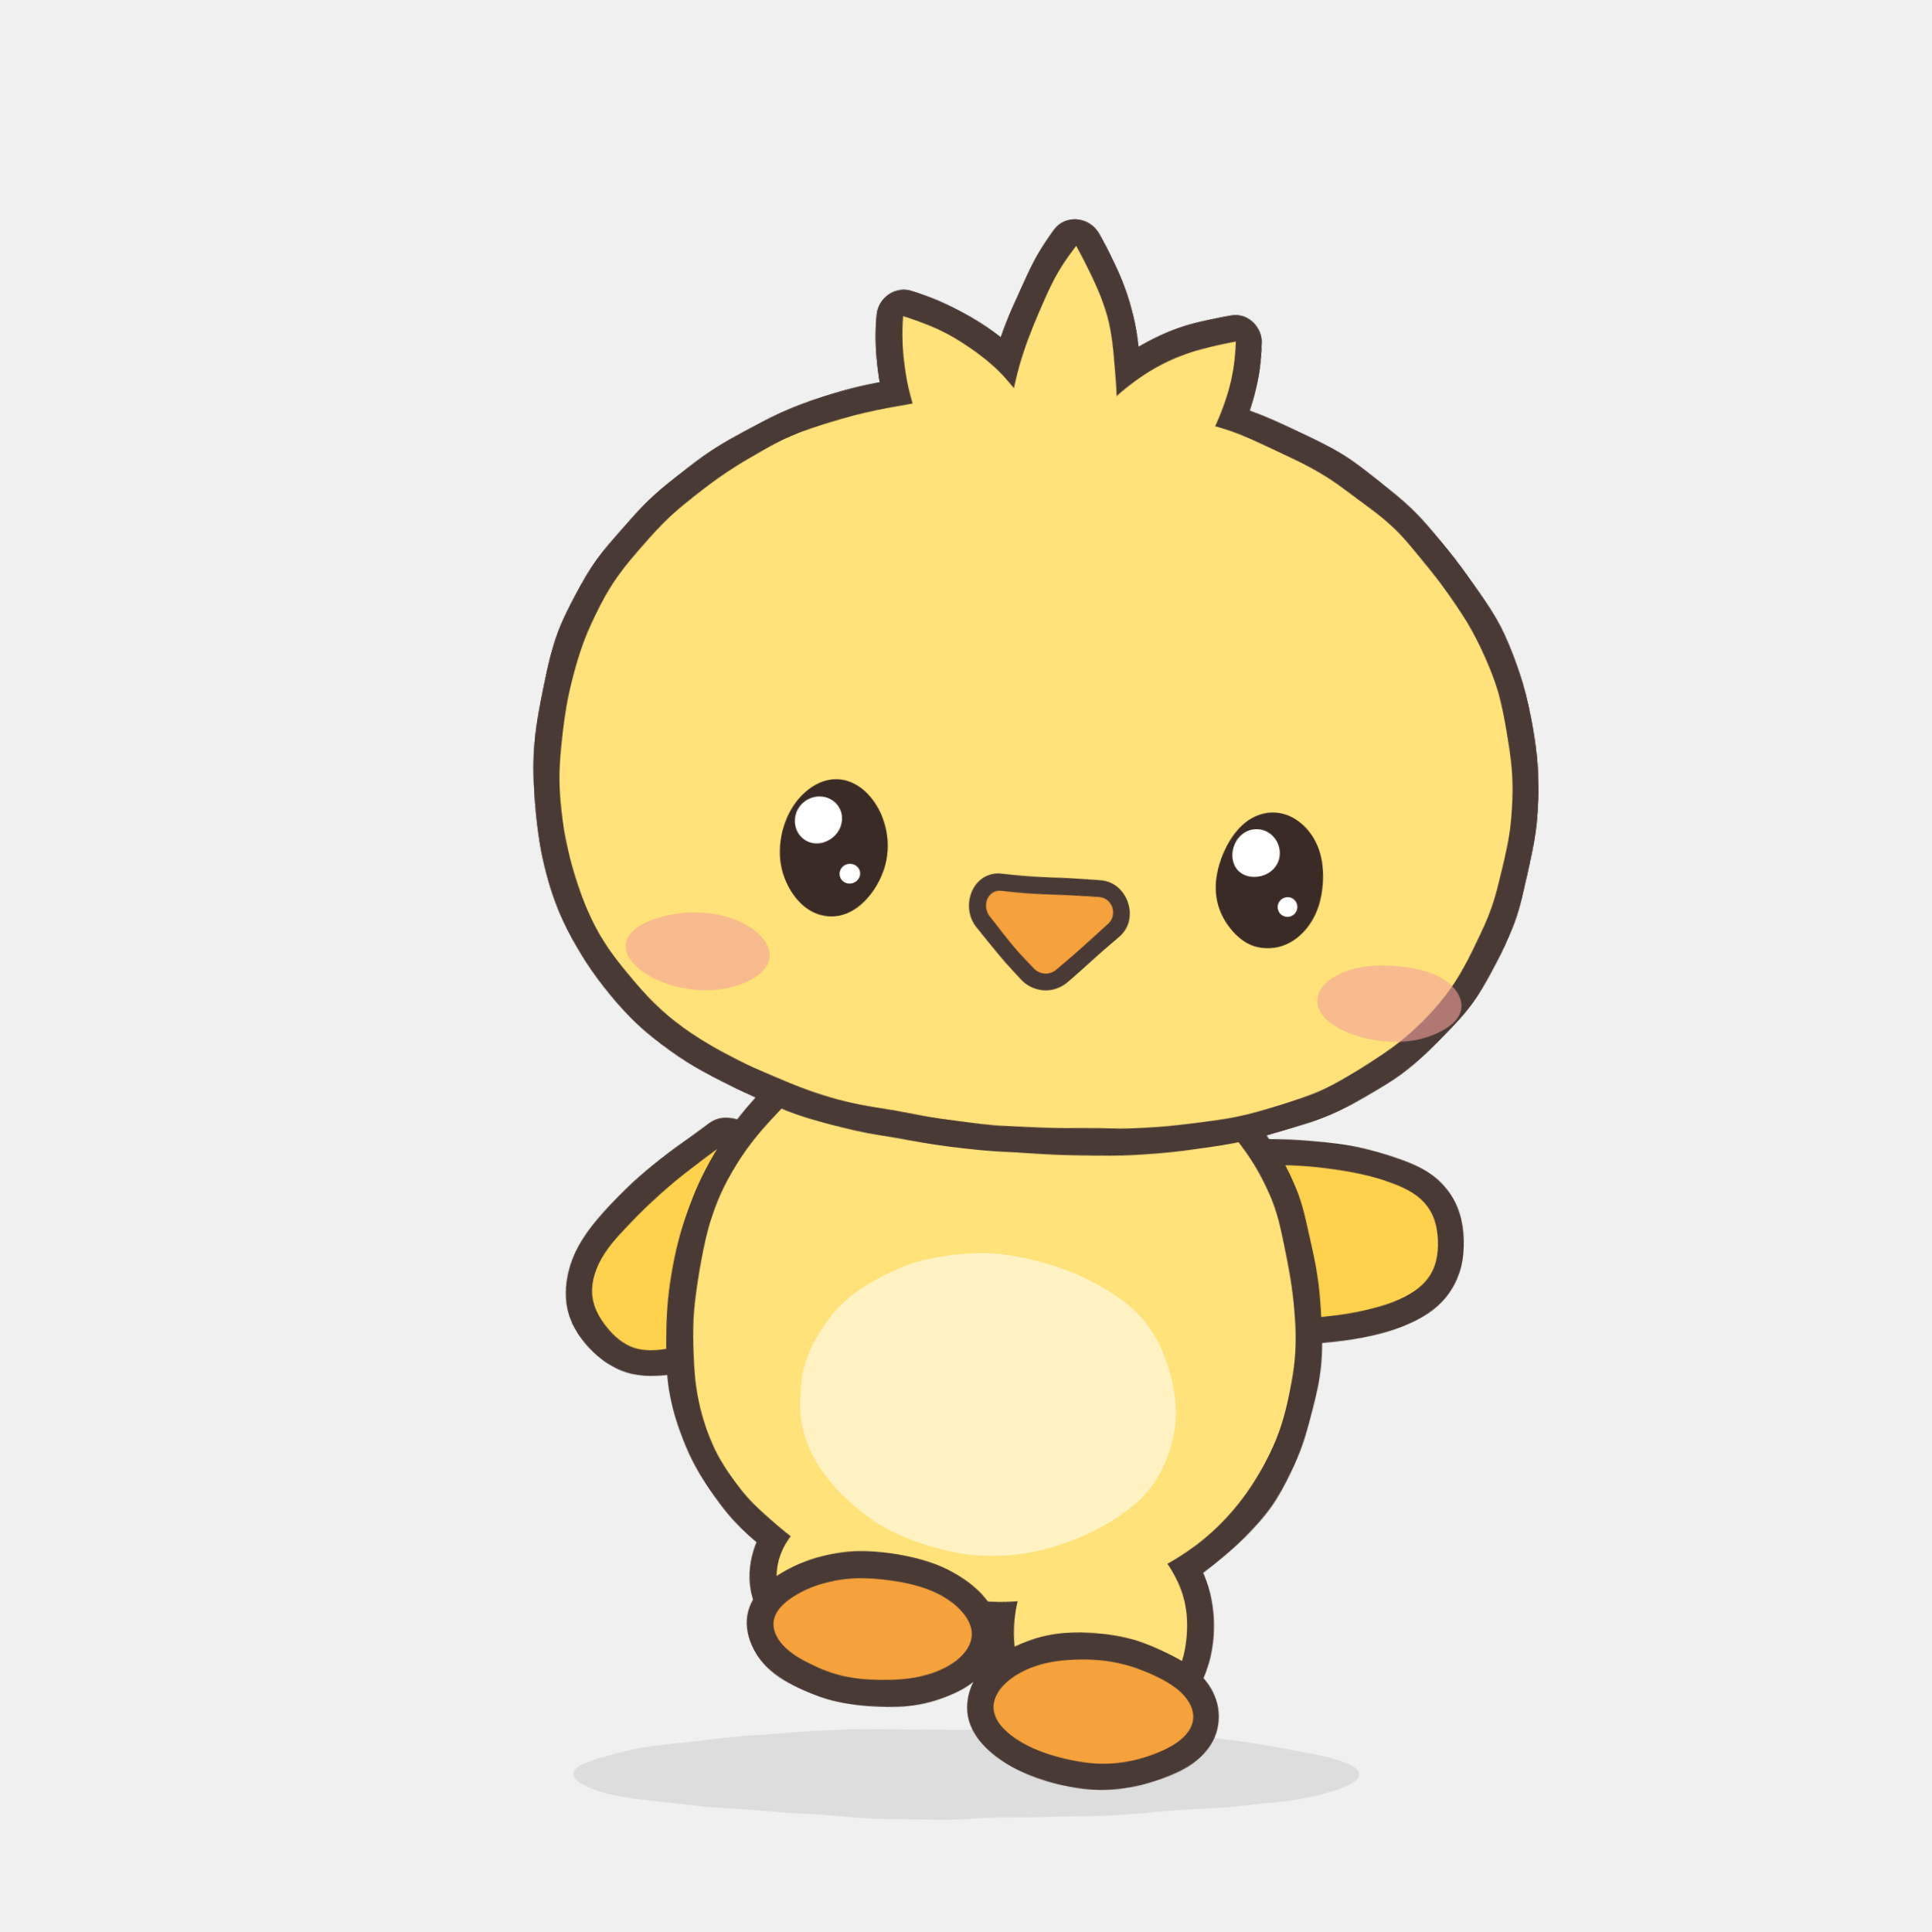
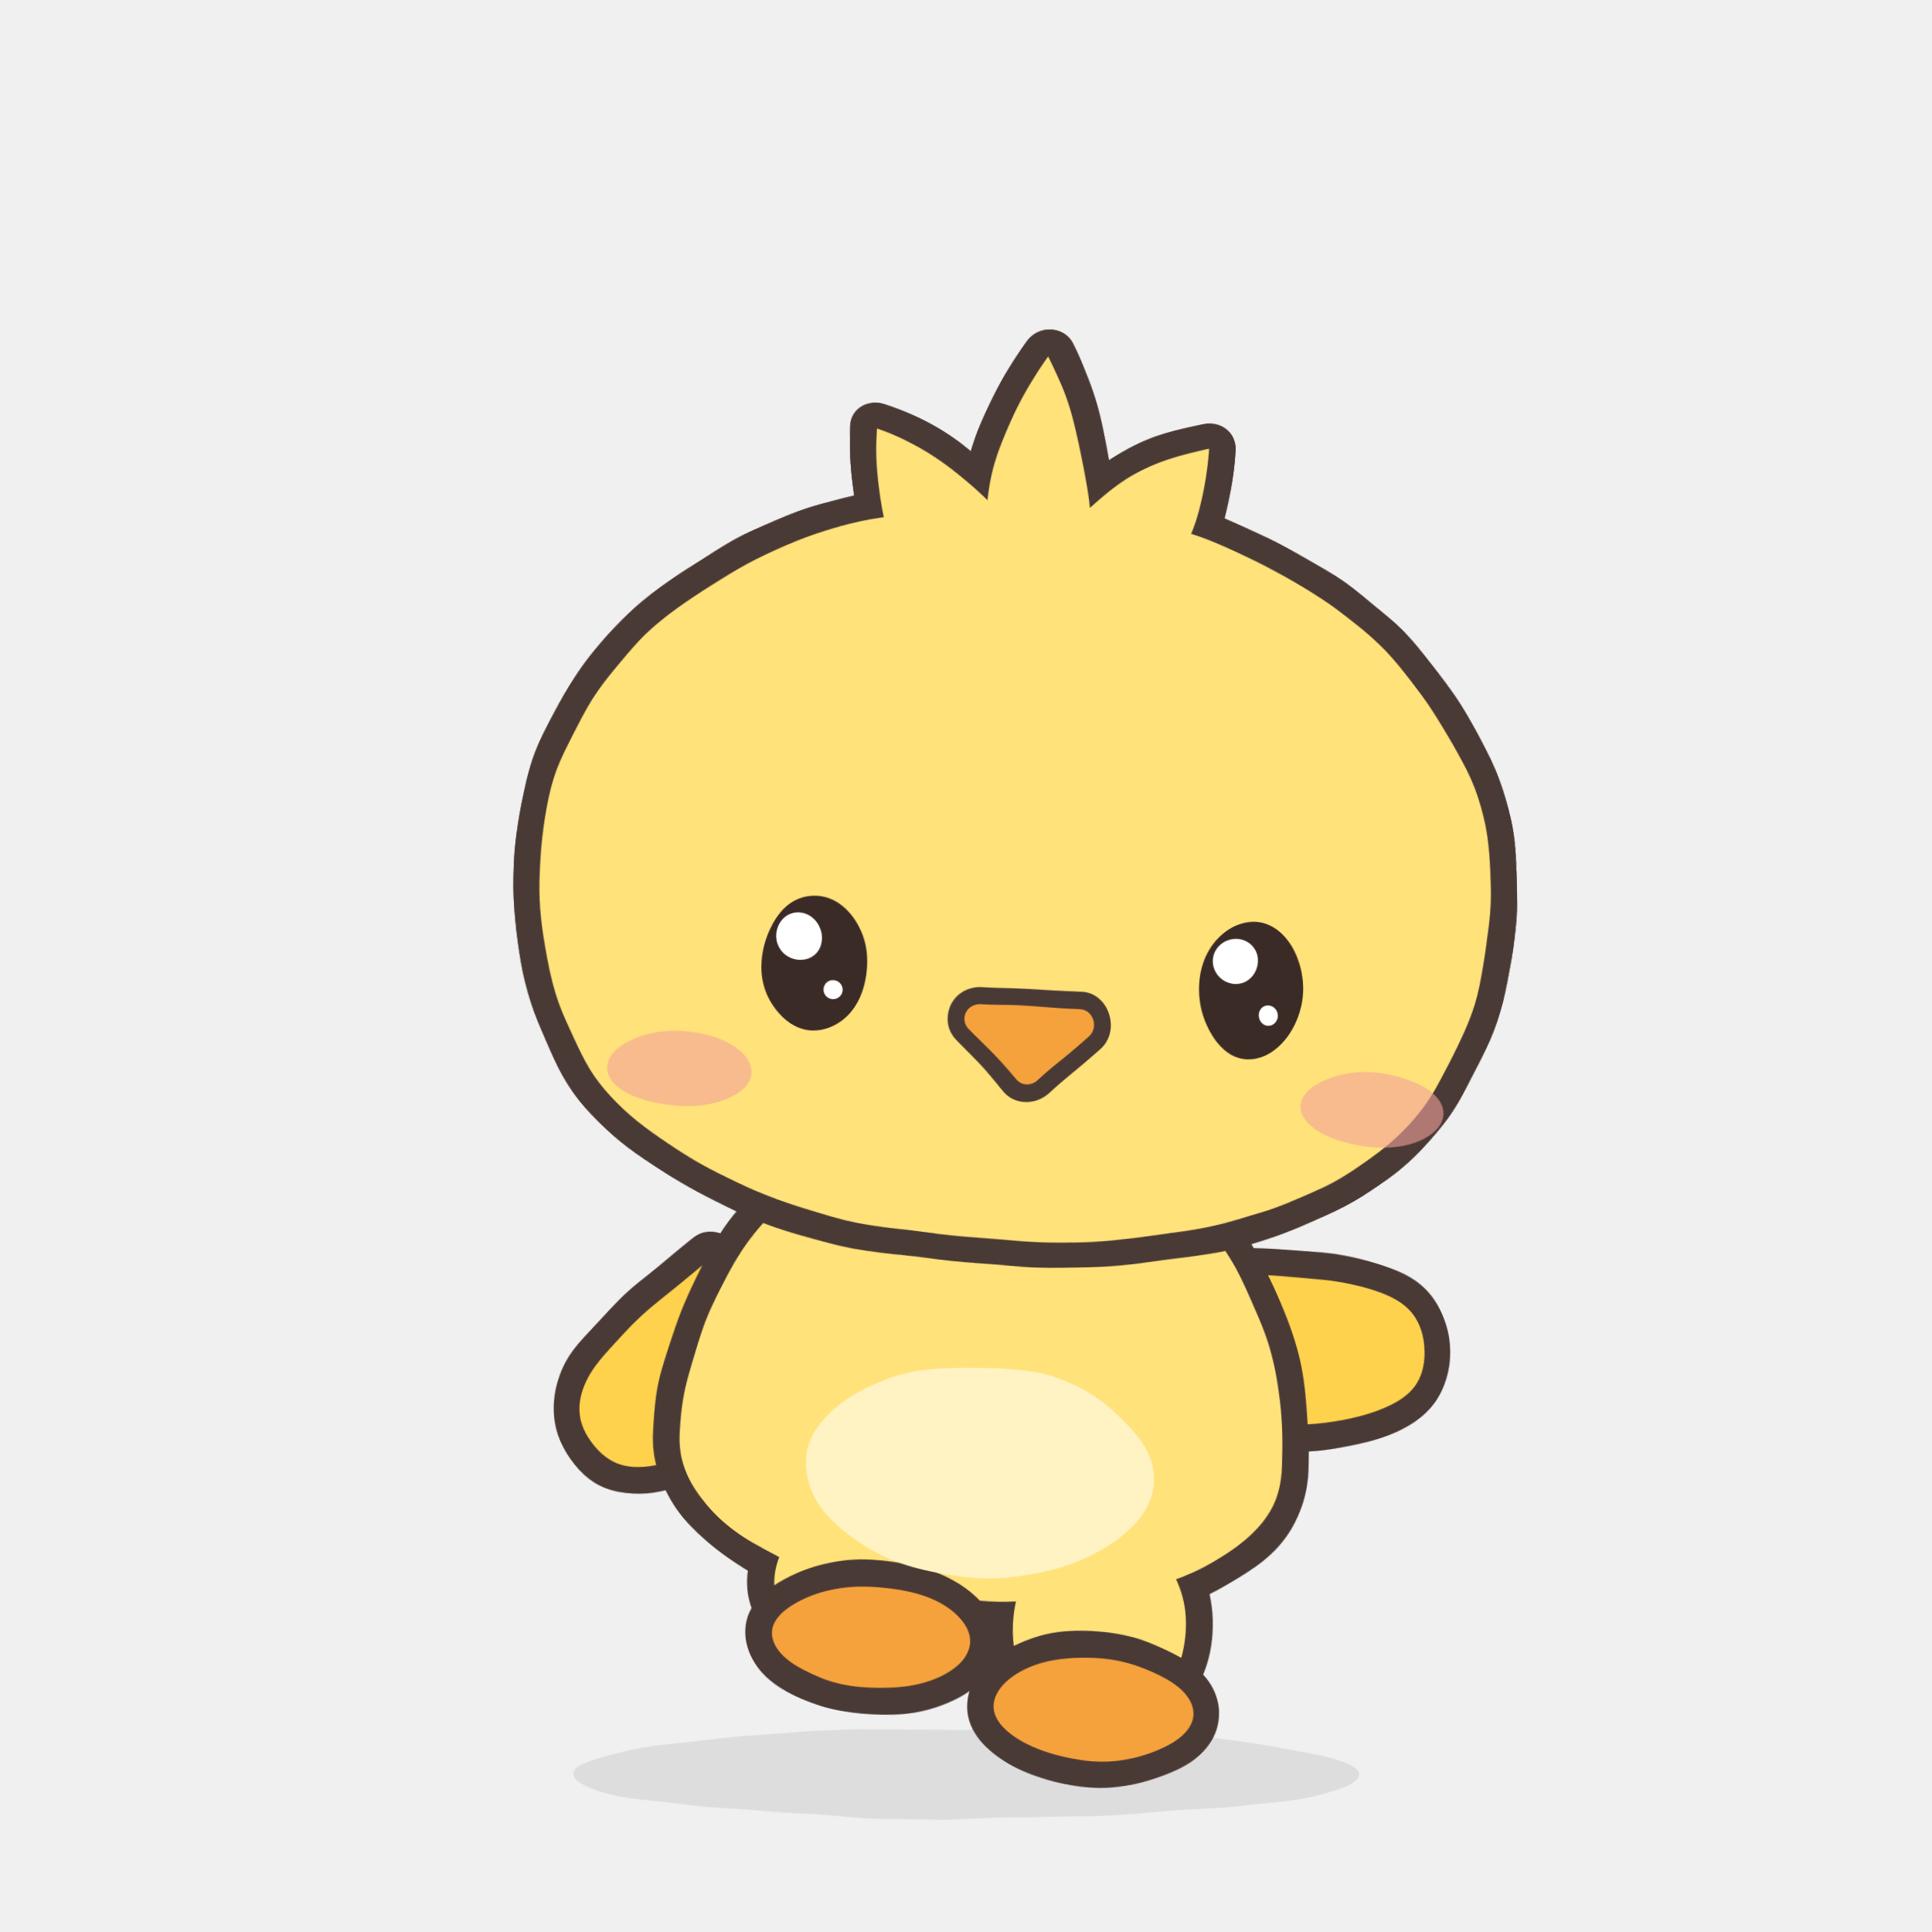
<svg xmlns="http://www.w3.org/2000/svg" width="512" height="512" viewBox="0 0 512 512">
  <defs>
    <filter id="hand" filterUnits="userSpaceOnUse" x="-20" y="-20" width="552" height="552">
      <feTurbulence type="fractalNoise" baseFrequency="0.03" numOctaves="2" seed="11" />
      <feDisplacementMap in="SourceGraphic" scale="2" xChannelSelector="R" yChannelSelector="G" />
    </filter>
  </defs>
  <g filter="url(#hand)" stroke-linecap="round" stroke-linejoin="round">
    <ellipse cx="256" cy="470" rx="104" ry="12" fill="#000" opacity="0.08" />
-     <g transform="rotate(4.33 256 451)">
-       <path d="M209.3,342.2 C178.7,367.8 161.9,374.5 150.3,360.6 C138.7,346.8 148.2,331.5 178.7,305.8 C187.5,298.5 218.0,334.9 209.3,342.2 Z" fill="#ffd24d" stroke="#4a3a36" stroke-width="7" />
-       <path d="M316.6,300.3 C356.5,298.0 373.9,302.7 374.9,320.7 C375.9,338.7 359.2,345.4 319.4,347.7 C308.0,348.4 305.3,300.9 316.6,300.3 Z" fill="#ffd24d" stroke="#4a3a36" stroke-width="7" />
+     <g transform="rotate(3.46 256 451)">
+       <path d="M209.3,372.2 C178.7,397.8 161.9,404.5 150.3,390.6 C138.7,376.8 148.2,361.5 178.7,335.8 C187.5,328.5 218.0,364.9 209.3,372.2 Z" fill="#ffd24d" stroke="#4a3a36" stroke-width="7" />
+       <path d="M316.6,330.3 C356.5,328.0 373.9,332.7 374.9,350.7 C375.9,368.7 359.2,375.4 319.4,377.7 C308.0,378.4 305.3,330.9 316.6,330.3 Z" fill="#ffd24d" stroke="#4a3a36" stroke-width="7" />
      <g>
-         <path d="M256,268.0 C300.8,268.0 336,305.84 336,354.0 C336,396.0 304.0,424.0 256,424.0 C208.0,424.0 176,396.0 176,354.0 C176,305.84 211.2,268.0 256,268.0 Z" fill="#ffe27a" stroke="#4a3a36" stroke-width="14" />
+         <path d="M256,298.0 C300.8,298.0 336,335.84 336,384.0 C336,408.0 304.0,424.0 256,424.0 C208.0,424.0 176,408.0 176,384.0 C176,335.84 211.2,298.0 256,298.0 Z" fill="#ffe27a" stroke="#4a3a36" stroke-width="14" />
        <g>
-           <path d="M256,104.0 C327.82,104.0 382,147.0 382,204.0 C382,266.04 339.16,298.0 256,298.0 C172.84,298.0 130,266.04 130,204.0 C130,147.0 184.18,104.0 256,104.0 Z M229.0,130.6 Q211.7,112.0 211.7,85.8 Q237.1,92.2 251.0,113.4 Z M242.0,122.0 Q239.9,90.1 256.0,64.0 Q272.1,90.1 270.0,122.0 Z M261.0,113.4 Q274.9,92.2 300.3,85.8 Q300.3,112.0 283.0,130.6 Z" fill="#ffe27a" stroke="#4a3a36" stroke-width="14" />
-           <path d="M256,104.0 C327.82,104.0 382,147.0 382,204.0 C382,266.04 339.16,298.0 256,298.0 C172.84,298.0 130,266.04 130,204.0 C130,147.0 184.18,104.0 256,104.0 Z M229.0,130.6 Q211.7,112.0 211.7,85.8 Q237.1,92.2 251.0,113.4 Z M242.0,122.0 Q239.9,90.1 256.0,64.0 Q272.1,90.1 270.0,122.0 Z M261.0,113.4 Q274.9,92.2 300.3,85.8 Q300.3,112.0 283.0,130.6 Z" fill="#ffe27a" />
+           <path d="M256,134.0 C327.82,134.0 382,177.0 382,234.0 C382,296.04 339.16,328.0 256,328.0 C172.84,328.0 130,296.04 130,234.0 C130,177.0 184.18,134.0 256,134.0 Z M229.0,160.6 Q211.7,142.0 211.7,115.8 Q237.1,122.2 251.0,143.4 Z M242.0,152.0 Q239.9,120.1 256.0,94.0 Q272.1,120.1 270.0,152.0 Z M261.0,143.4 Q274.9,122.2 300.3,115.8 Q300.3,142.0 283.0,160.6 Z" fill="#ffe27a" stroke="#4a3a36" stroke-width="14" />
+           <path d="M256,134.0 C327.82,134.0 382,177.0 382,234.0 C382,296.04 339.16,328.0 256,328.0 C172.84,328.0 130,296.04 130,234.0 C130,177.0 184.18,134.0 256,134.0 Z M229.0,160.6 Q211.7,142.0 211.7,115.8 Q237.1,122.2 251.0,143.4 Z M242.0,152.0 Q239.9,120.1 256.0,94.0 Q272.1,120.1 270.0,152.0 Z M261.0,143.4 Q274.9,122.2 300.3,115.8 Q300.3,142.0 283.0,160.6 Z" fill="#ffe27a" />
        </g>
-         <ellipse cx="226.0" cy="419.84" rx="23" ry="17.84" fill="#ffe27a" stroke="#4a3a36" stroke-width="14" />
+         <ellipse cx="226.0" cy="420.706" rx="23" ry="18.706" fill="#ffe27a" stroke="#4a3a36" stroke-width="14" />
        <ellipse cx="290.0" cy="428.5" rx="23" ry="26.5" fill="#ffe27a" stroke="#4a3a36" stroke-width="14" />
-         <path d="M256,268.0 C300.8,268.0 336,305.84 336,354.0 C336,396.0 304.0,424.0 256,424.0 C208.0,424.0 176,396.0 176,354.0 C176,305.84 211.2,268.0 256,268.0 Z" fill="#ffe27a" />
+         <path d="M256,298.0 C300.8,298.0 336,335.84 336,384.0 C336,408.0 304.0,424.0 256,424.0 C208.0,424.0 176,408.0 176,384.0 C176,335.84 211.2,298.0 256,298.0 Z" fill="#ffe27a" />
        <g>
-           <path d="M256,104.0 C327.82,104.0 382,147.0 382,204.0 C382,266.04 339.16,298.0 256,298.0 C172.84,298.0 130,266.04 130,204.0 C130,147.0 184.18,104.0 256,104.0 Z M229.0,130.6 Q211.7,112.0 211.7,85.8 Q237.1,92.2 251.0,113.4 Z M242.0,122.0 Q239.9,90.1 256.0,64.0 Q272.1,90.1 270.0,122.0 Z M261.0,113.4 Q274.9,92.2 300.3,85.8 Q300.3,112.0 283.0,130.6 Z" fill="#ffe27a" stroke="#4a3a36" stroke-width="14" />
-           <path d="M256,104.0 C327.82,104.0 382,147.0 382,204.0 C382,266.04 339.16,298.0 256,298.0 C172.84,298.0 130,266.04 130,204.0 C130,147.0 184.18,104.0 256,104.0 Z M229.0,130.6 Q211.7,112.0 211.7,85.8 Q237.1,92.2 251.0,113.4 Z M242.0,122.0 Q239.9,90.1 256.0,64.0 Q272.1,90.1 270.0,122.0 Z M261.0,113.4 Q274.9,92.2 300.3,85.8 Q300.3,112.0 283.0,130.6 Z" fill="#ffe27a" />
+           <path d="M256,134.0 C327.82,134.0 382,177.0 382,234.0 C382,296.04 339.16,328.0 256,328.0 C172.84,328.0 130,296.04 130,234.0 C130,177.0 184.18,134.0 256,134.0 Z M229.0,160.6 Q211.7,142.0 211.7,115.8 Q237.1,122.2 251.0,143.4 Z M242.0,152.0 Q239.9,120.1 256.0,94.0 Q272.1,120.1 270.0,152.0 Z M261.0,143.4 Q274.9,122.2 300.3,115.8 Q300.3,142.0 283.0,160.6 Z" fill="#ffe27a" stroke="#4a3a36" stroke-width="14" />
+           <path d="M256,134.0 C327.82,134.0 382,177.0 382,234.0 C382,296.04 339.16,328.0 256,328.0 C172.84,328.0 130,296.04 130,234.0 C130,177.0 184.18,134.0 256,134.0 Z M229.0,160.6 Q211.7,142.0 211.7,115.8 Q237.1,122.2 251.0,143.4 Z M242.0,152.0 Q239.9,120.1 256.0,94.0 Q272.1,120.1 270.0,152.0 Z M261.0,143.4 Q274.9,122.2 300.3,115.8 Q300.3,142.0 283.0,160.6 Z" fill="#ffe27a" />
        </g>
-         <ellipse cx="226.0" cy="419.84" rx="23" ry="17.84" fill="#ffe27a" />
+         <ellipse cx="226.0" cy="420.706" rx="23" ry="18.706" fill="#ffe27a" />
        <ellipse cx="290.0" cy="428.5" rx="23" ry="26.5" fill="#ffe27a" />
      </g>
-       <ellipse cx="230" cy="433.679" rx="30" ry="17" fill="#f6a23c" stroke="#4a3a36" stroke-width="7" />
+       <ellipse cx="230" cy="435.412" rx="30" ry="17" fill="#f6a23c" stroke="#4a3a36" stroke-width="7" />
      <ellipse cx="290" cy="451" rx="30" ry="17" fill="#f6a23c" stroke="#4a3a36" stroke-width="7" />
-       <ellipse cx="256" cy="372.0" rx="50" ry="40" fill="#fff3c4" />
-       <ellipse cx="204" cy="228.0" rx="14.0" ry="18.0" fill="#3a2b27" />
-       <circle cx="199.5" cy="221.0" r="6.2" fill="#fff" />
-       <circle cx="209.0" cy="234.5" r="2.6" fill="#fff" />
-       <ellipse cx="320" cy="228.0" rx="14.0" ry="18.0" fill="#3a2b27" />
-       <circle cx="315.5" cy="221.0" r="6.2" fill="#fff" />
-       <circle cx="325.0" cy="234.5" r="2.6" fill="#fff" />
-       <ellipse cx="170" cy="258.0" rx="19" ry="10" fill="#f2a199" opacity="0.6" />
-       <ellipse cx="354" cy="258.0" rx="19" ry="10" fill="#f2a199" opacity="0.6" />
-       <polygon points="249.0,240.0 275.0,240.0 262.0,253.0" fill="#4a3a36" stroke="#4a3a36" stroke-width="17" stroke-linejoin="round" />
-       <polygon points="249.0,240.0 275.0,240.0 262.0,253.0" fill="#f6a23c" stroke="#f6a23c" stroke-width="8" stroke-linejoin="round" />
+       <ellipse cx="256" cy="390.0" rx="46" ry="28" fill="#fff3c4" />
+       <ellipse cx="204" cy="258.0" rx="14.0" ry="18.0" fill="#3a2b27" />
+       <circle cx="199.5" cy="251.0" r="6.2" fill="#fff" />
+       <circle cx="209.0" cy="264.5" r="2.6" fill="#fff" />
+       <ellipse cx="320" cy="258.0" rx="14.0" ry="18.0" fill="#3a2b27" />
+       <circle cx="315.5" cy="251.0" r="6.2" fill="#fff" />
+       <circle cx="325.0" cy="264.5" r="2.6" fill="#fff" />
+       <ellipse cx="170" cy="288.0" rx="19" ry="10" fill="#f2a199" opacity="0.6" />
+       <ellipse cx="354" cy="288.0" rx="19" ry="10" fill="#f2a199" opacity="0.6" />
+       <polygon points="249.0,270.0 275.0,270.0 262.0,283.0" fill="#4a3a36" stroke="#4a3a36" stroke-width="17" stroke-linejoin="round" />
+       <polygon points="249.0,270.0 275.0,270.0 262.0,283.0" fill="#f6a23c" stroke="#f6a23c" stroke-width="8" stroke-linejoin="round" />
    </g>
  </g>
</svg>
